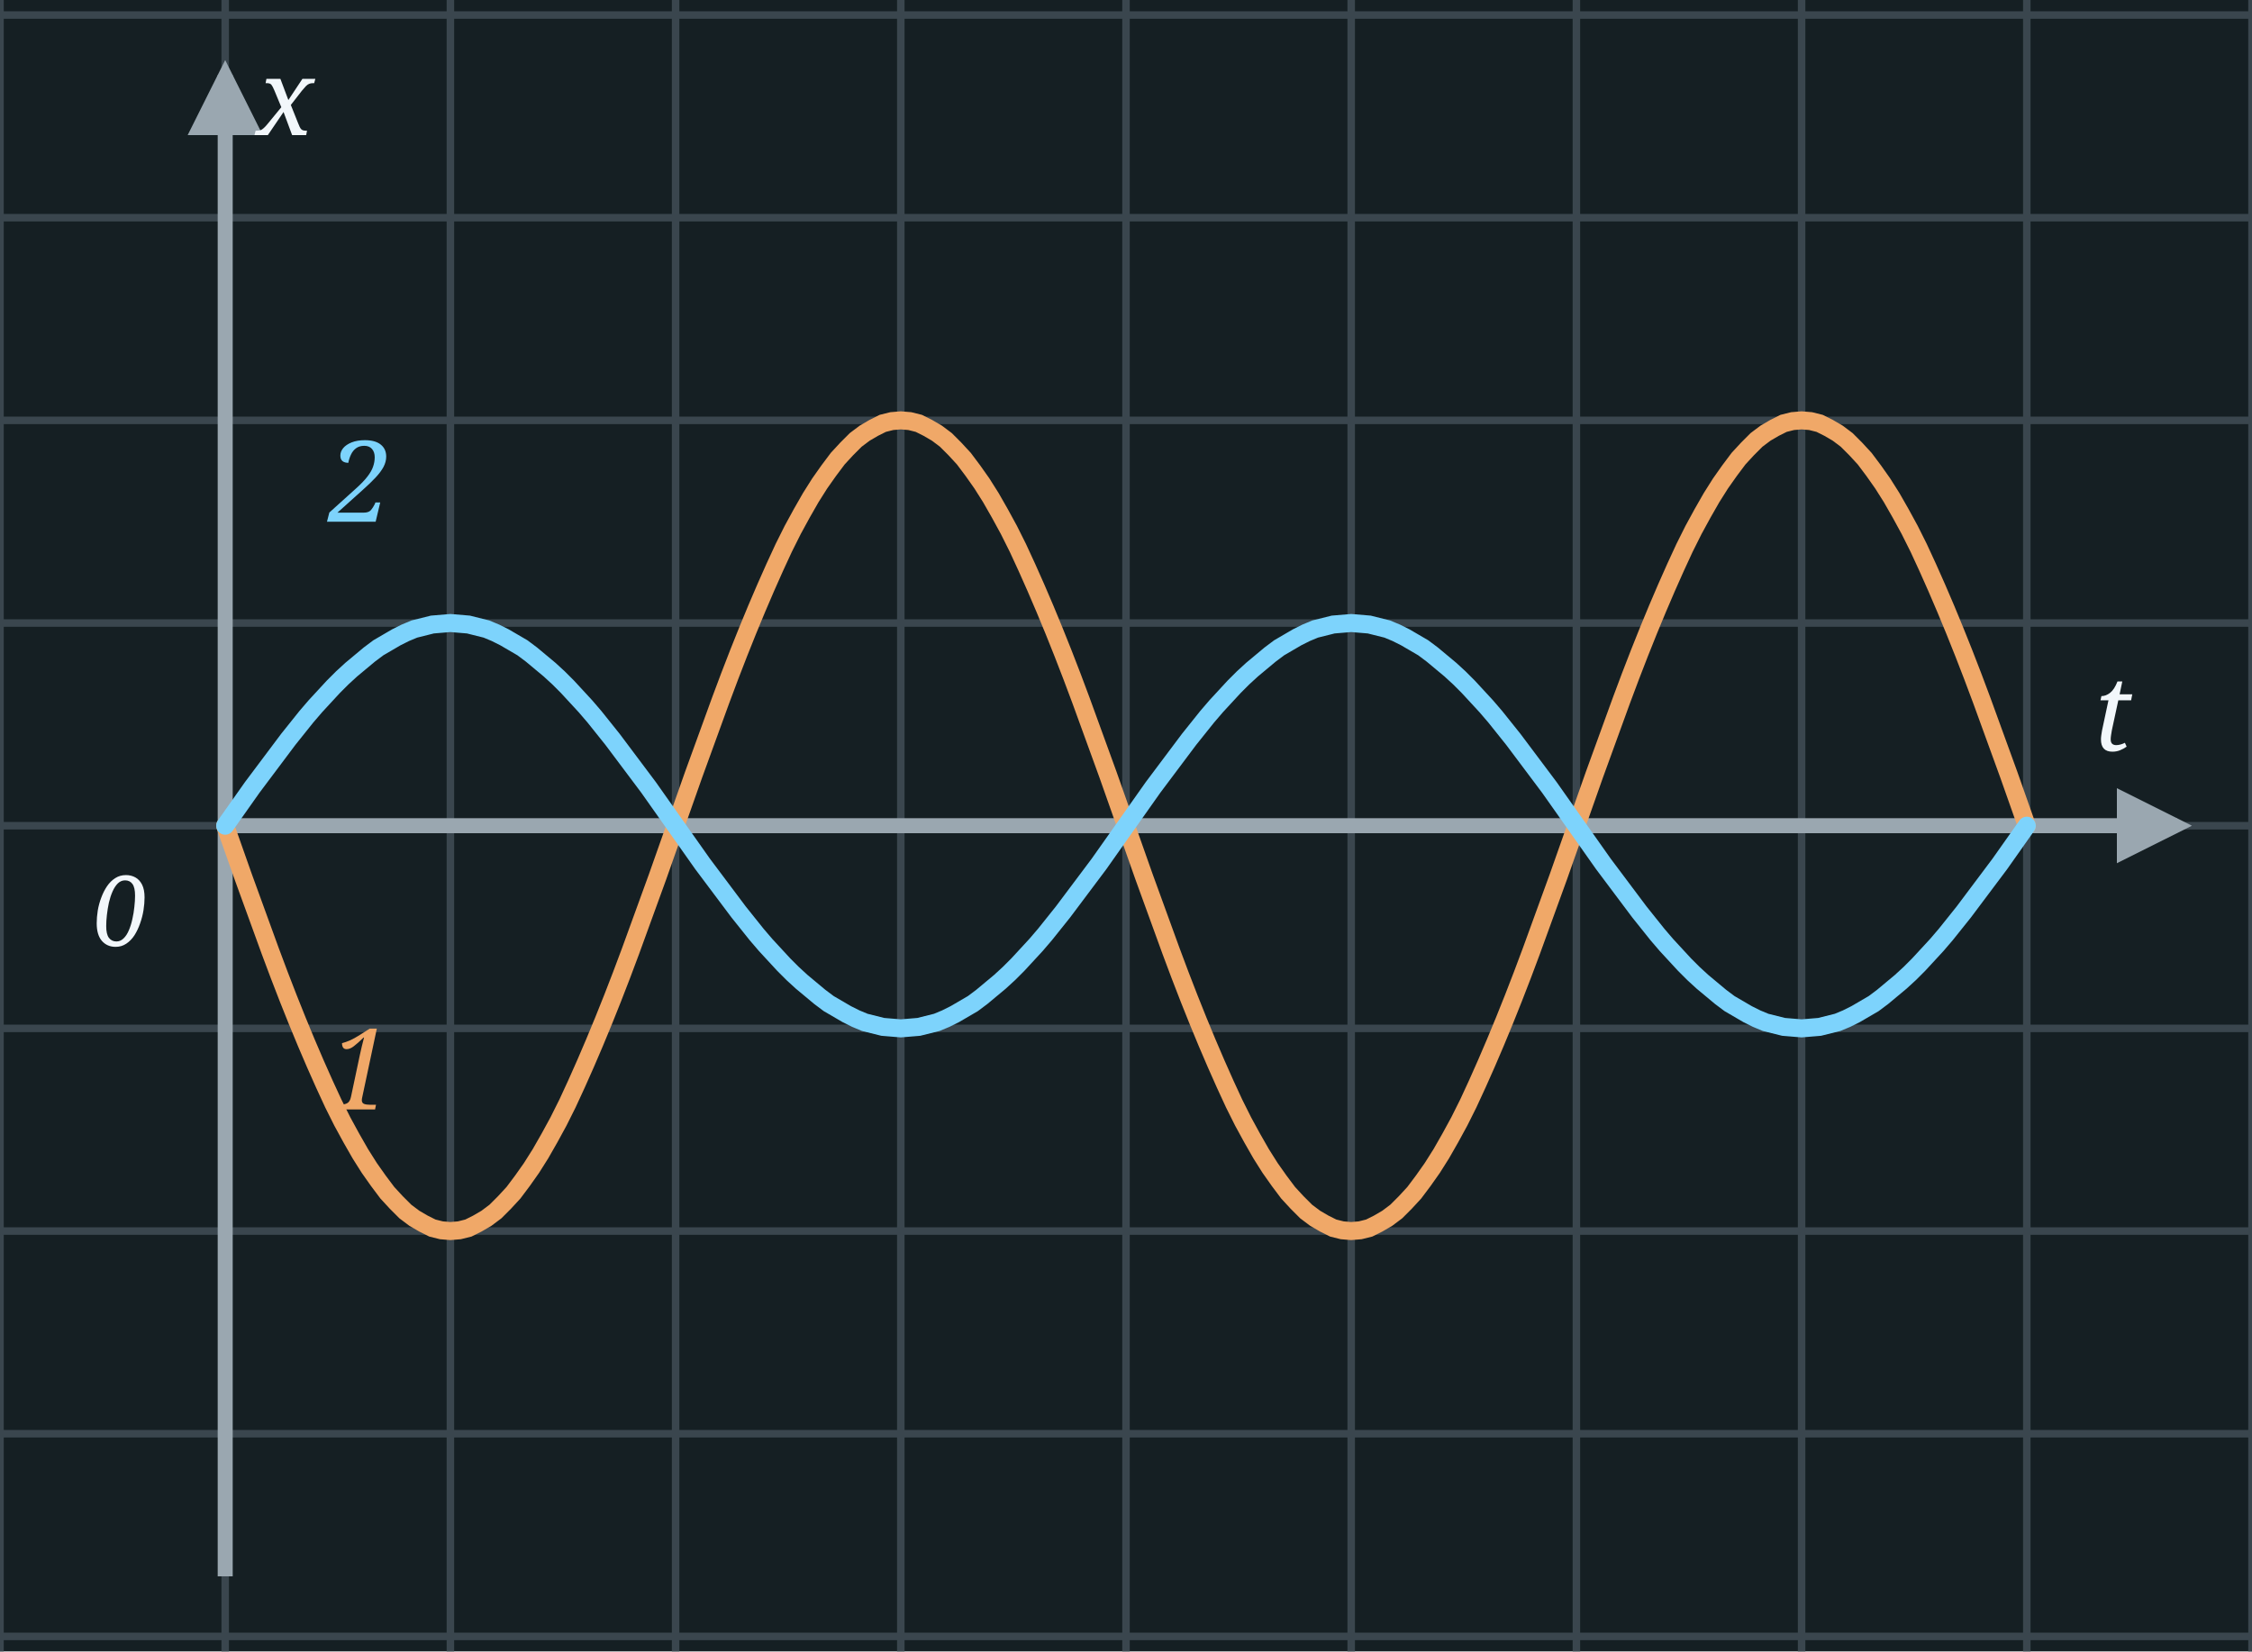
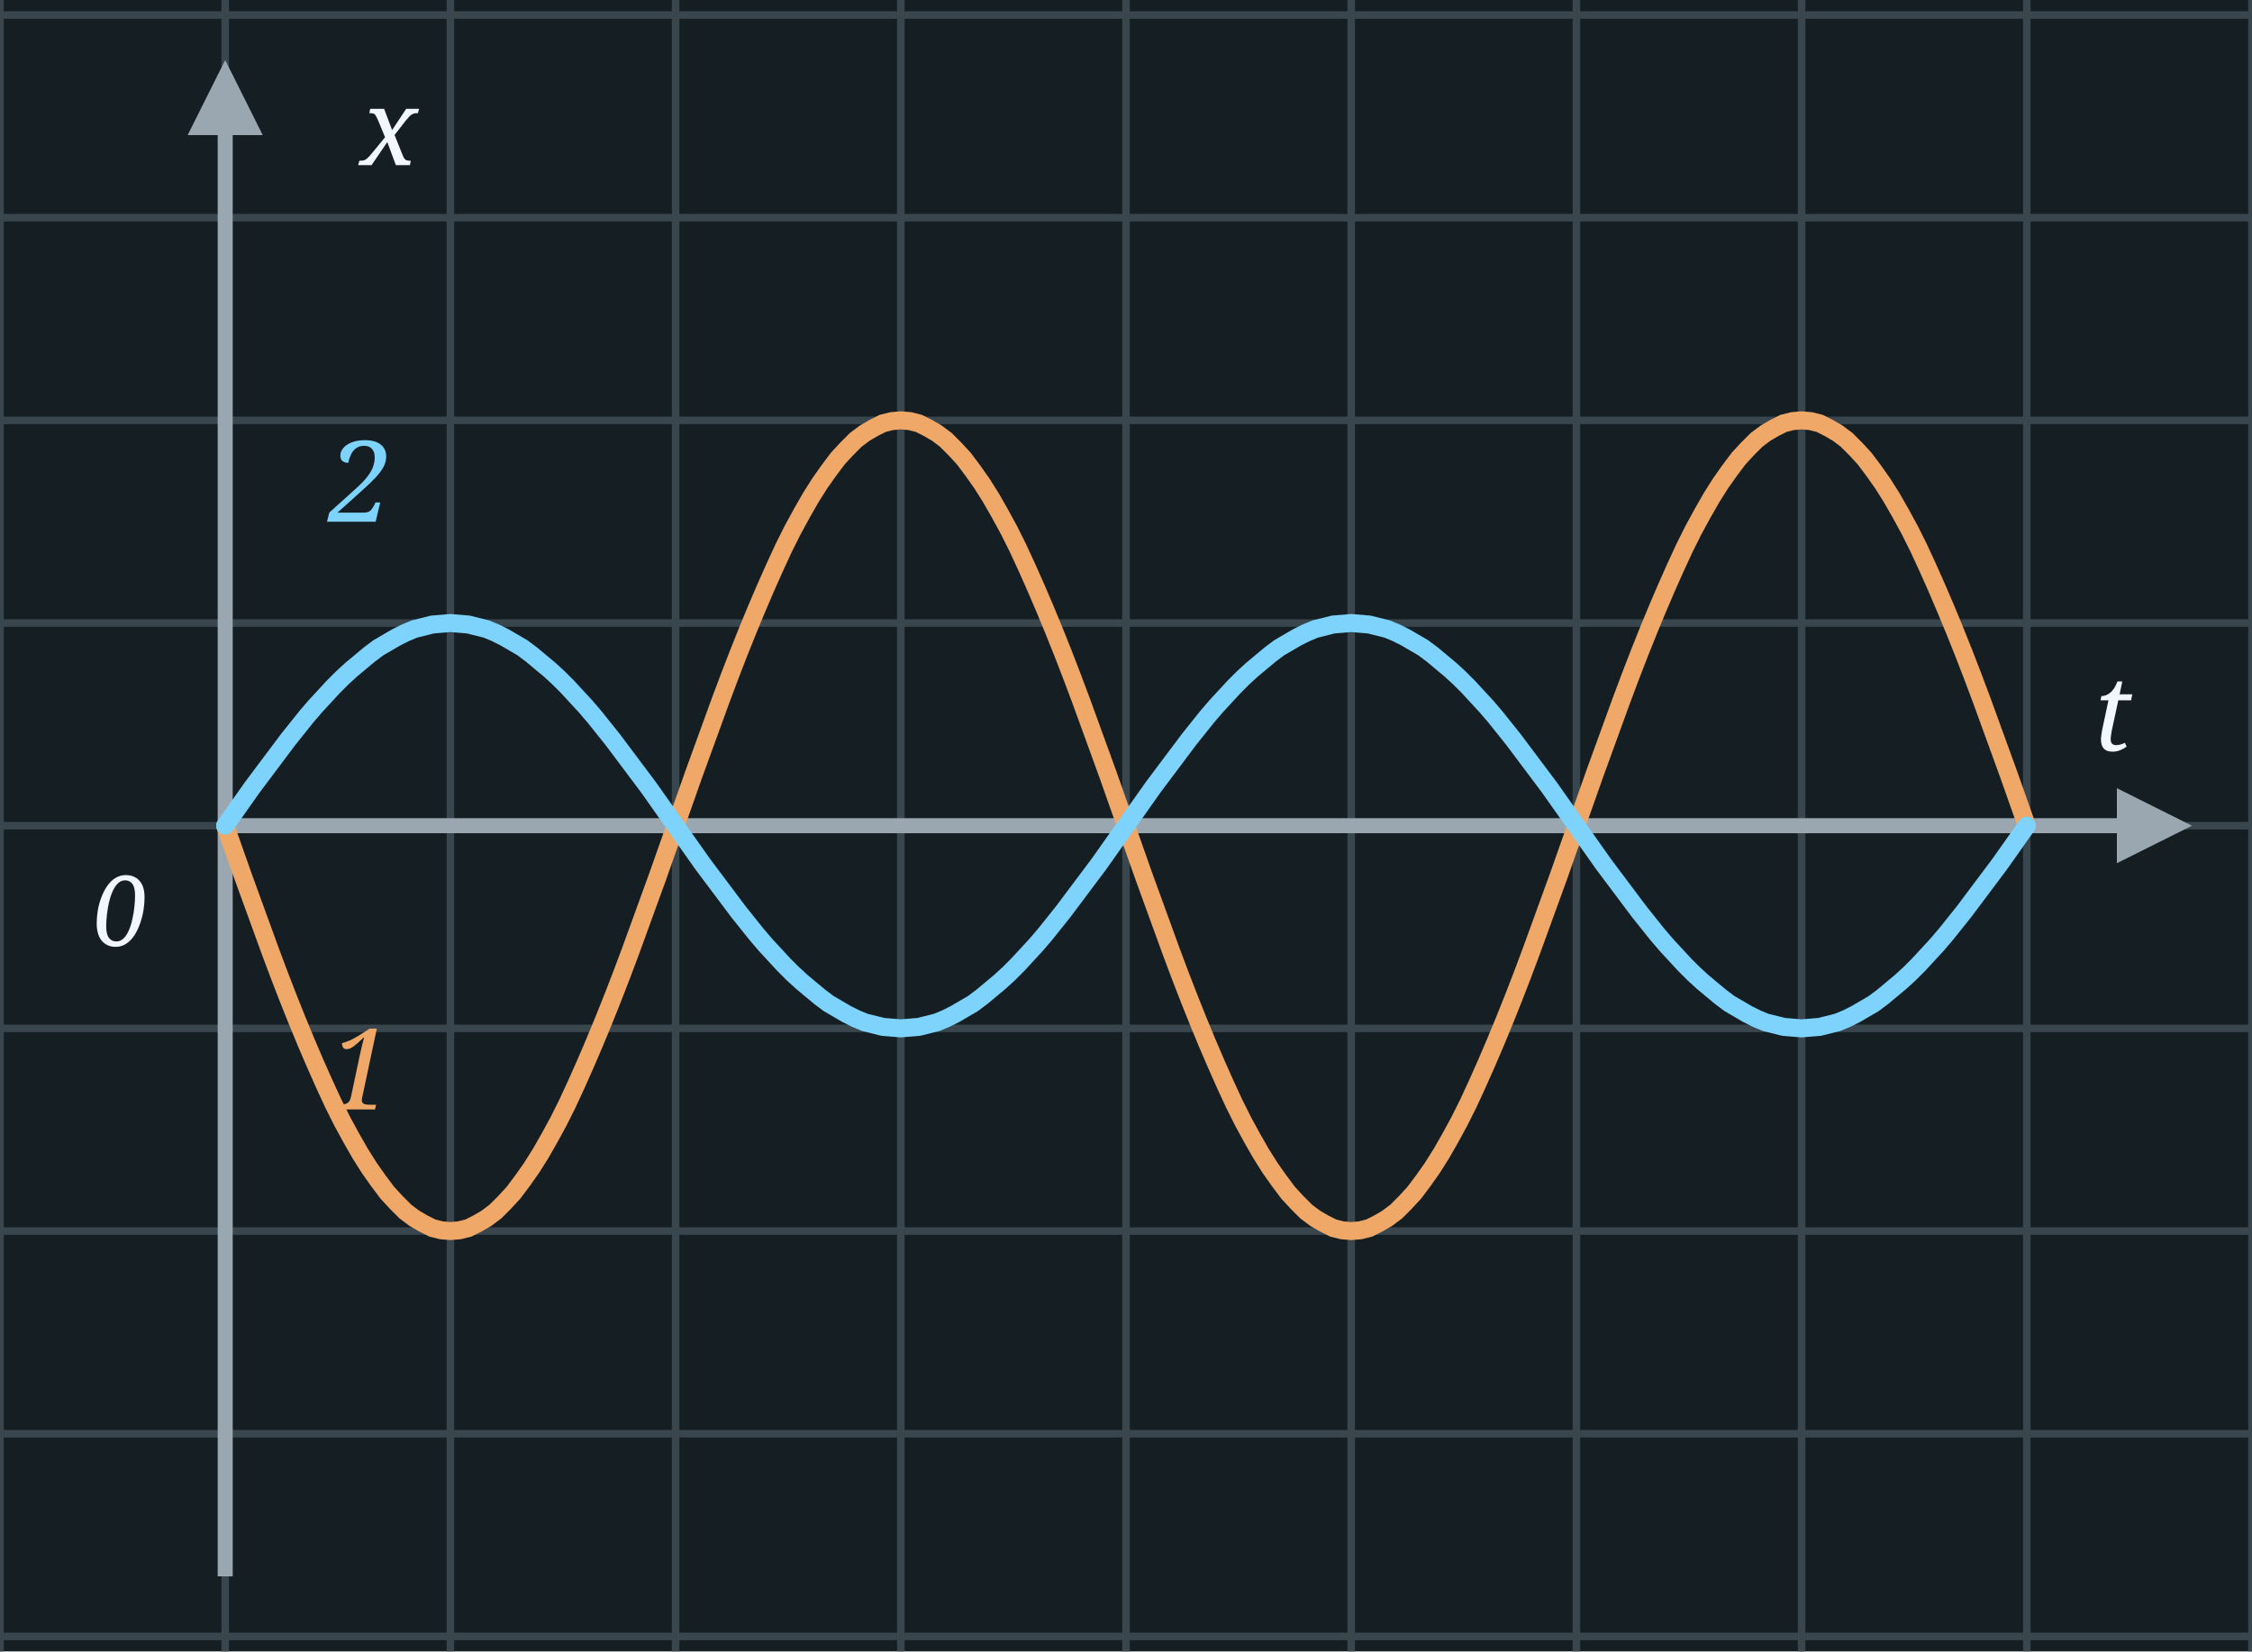
<svg xmlns="http://www.w3.org/2000/svg" width="300" height="220" viewBox="0 0 300 220">
  <rect x="0" y="0" width="300" height="220" fill="#151F23" />
  <line x1="0.0" y1="0" x2="0.0" y2="220" stroke="#3A464E" stroke-width="1" />
  <line x1="30.0" y1="0" x2="30.0" y2="220" stroke="#3A464E" stroke-width="1" />
  <line x1="60.0" y1="0" x2="60.0" y2="220" stroke="#3A464E" stroke-width="1" />
  <line x1="90.0" y1="0" x2="90.0" y2="220" stroke="#3A464E" stroke-width="1" />
  <line x1="120.0" y1="0" x2="120.0" y2="220" stroke="#3A464E" stroke-width="1" />
  <line x1="150.0" y1="0" x2="150.0" y2="220" stroke="#3A464E" stroke-width="1" />
  <line x1="180.0" y1="0" x2="180.0" y2="220" stroke="#3A464E" stroke-width="1" />
  <line x1="210.0" y1="0" x2="210.0" y2="220" stroke="#3A464E" stroke-width="1" />
  <line x1="240.0" y1="0" x2="240.0" y2="220" stroke="#3A464E" stroke-width="1" />
  <line x1="270.0" y1="0" x2="270.0" y2="220" stroke="#3A464E" stroke-width="1" />
  <line x1="300.0" y1="0" x2="300.0" y2="220" stroke="#3A464E" stroke-width="1" />
  <line x1="0" y1="2.0" x2="300" y2="2.0" stroke="#3A464E" stroke-width="1" />
  <line x1="0" y1="29.0" x2="300" y2="29.0" stroke="#3A464E" stroke-width="1" />
  <line x1="0" y1="56.0" x2="300" y2="56.0" stroke="#3A464E" stroke-width="1" />
  <line x1="0" y1="83.0" x2="300" y2="83.0" stroke="#3A464E" stroke-width="1" />
  <line x1="0" y1="110.0" x2="300" y2="110.0" stroke="#3A464E" stroke-width="1" />
  <line x1="0" y1="137.0" x2="300" y2="137.0" stroke="#3A464E" stroke-width="1" />
  <line x1="0" y1="164.0" x2="300" y2="164.0" stroke="#3A464E" stroke-width="1" />
  <line x1="0" y1="191.0" x2="300" y2="191.0" stroke="#3A464E" stroke-width="1" />
  <line x1="0" y1="218.0" x2="300" y2="218.0" stroke="#3A464E" stroke-width="1" />
  <line x1="30" y1="110" x2="290" y2="110" stroke="#9AA7B0" stroke-width="2" />
  <polygon points="282,105 282,115 292,110" fill="#9AA7B0" />
  <line x1="30" y1="210" x2="30" y2="10" stroke="#9AA7B0" stroke-width="2" />
  <polygon points="25,18 35,18 30,8" fill="#9AA7B0" />
  <text x="16.0" y="126.0" font-family="Georgia, serif" font-style="italic" font-weight="normal" font-size="13" fill="#F2F7FB" text-anchor="middle">0</text>
  <text x="284.0" y="100.0" font-family="Georgia, serif" font-style="italic" font-weight="normal" font-size="14" fill="#F2F7FB" text-anchor="end">t</text>
-   <text x="38.0" y="18.0" font-family="Georgia, serif" font-style="italic" font-weight="normal" font-size="14" fill="#F2F7FB" text-anchor="middle">x</text>
+   <text x="48.0" y="22.0" font-family="Georgia, serif" font-style="italic" font-weight="normal" font-size="14" fill="#F2F7FB" text-anchor="start">x</text>
  <path d="M 30.0,110.0 L 31.2,113.4 L 32.4,116.8 L 33.6,120.1 L 34.8,123.4 L 36.0,126.7 L 37.2,129.9 L 38.4,133.0 L 39.6,136.0 L 40.8,138.9 L 42.0,141.7 L 43.2,144.4 L 44.4,147.0 L 45.6,149.4 L 46.8,151.6 L 48.0,153.7 L 49.2,155.6 L 50.4,157.3 L 51.6,158.9 L 52.8,160.2 L 54.0,161.4 L 55.2,162.3 L 56.4,163.0 L 57.6,163.6 L 58.8,163.9 L 60.0,164.0 L 61.2,163.9 L 62.4,163.6 L 63.6,163.0 L 64.8,162.3 L 66.0,161.4 L 67.2,160.2 L 68.4,158.9 L 69.6,157.3 L 70.8,155.6 L 72.0,153.7 L 73.2,151.6 L 74.4,149.4 L 75.6,147.0 L 76.8,144.4 L 78.0,141.7 L 79.2,138.9 L 80.4,136.0 L 81.6,133.0 L 82.8,129.9 L 84.0,126.7 L 85.2,123.4 L 86.4,120.1 L 87.6,116.8 L 88.8,113.4 L 90.0,110.0 L 91.2,106.6 L 92.4,103.2 L 93.6,99.9 L 94.8,96.6 L 96.0,93.3 L 97.2,90.1 L 98.4,87.0 L 99.6,84.0 L 100.8,81.1 L 102.0,78.3 L 103.2,75.6 L 104.4,73.0 L 105.6,70.6 L 106.8,68.4 L 108.0,66.3 L 109.2,64.4 L 110.4,62.7 L 111.6,61.1 L 112.8,59.8 L 114.0,58.6 L 115.2,57.7 L 116.4,57.0 L 117.6,56.4 L 118.8,56.1 L 120.0,56.0 L 121.2,56.1 L 122.4,56.4 L 123.6,57.0 L 124.8,57.7 L 126.0,58.6 L 127.2,59.8 L 128.4,61.1 L 129.6,62.7 L 130.8,64.4 L 132.0,66.3 L 133.2,68.4 L 134.4,70.6 L 135.6,73.0 L 136.8,75.6 L 138.0,78.3 L 139.2,81.1 L 140.4,84.0 L 141.6,87.0 L 142.8,90.1 L 144.0,93.3 L 145.2,96.6 L 146.4,99.9 L 147.6,103.2 L 148.8,106.6 L 150.0,110.0 L 151.2,113.4 L 152.4,116.8 L 153.6,120.1 L 154.8,123.4 L 156.0,126.7 L 157.2,129.9 L 158.4,133.0 L 159.6,136.0 L 160.8,138.9 L 162.0,141.7 L 163.2,144.4 L 164.4,147.0 L 165.6,149.4 L 166.8,151.6 L 168.0,153.7 L 169.2,155.6 L 170.4,157.3 L 171.6,158.9 L 172.8,160.2 L 174.0,161.4 L 175.2,162.3 L 176.4,163.0 L 177.6,163.6 L 178.8,163.9 L 180.0,164.0 L 181.2,163.9 L 182.4,163.6 L 183.6,163.0 L 184.8,162.3 L 186.0,161.4 L 187.2,160.2 L 188.4,158.9 L 189.6,157.3 L 190.8,155.6 L 192.0,153.7 L 193.2,151.6 L 194.4,149.4 L 195.6,147.0 L 196.8,144.4 L 198.0,141.7 L 199.2,138.9 L 200.4,136.0 L 201.6,133.0 L 202.8,129.9 L 204.0,126.7 L 205.2,123.4 L 206.4,120.1 L 207.6,116.8 L 208.8,113.4 L 210.0,110.0 L 211.2,106.6 L 212.4,103.2 L 213.6,99.9 L 214.8,96.6 L 216.0,93.3 L 217.2,90.1 L 218.4,87.0 L 219.6,84.0 L 220.8,81.1 L 222.0,78.3 L 223.2,75.6 L 224.4,73.0 L 225.6,70.6 L 226.8,68.4 L 228.0,66.3 L 229.2,64.4 L 230.4,62.7 L 231.6,61.1 L 232.8,59.8 L 234.0,58.6 L 235.2,57.7 L 236.4,57.0 L 237.6,56.4 L 238.8,56.1 L 240.0,56.0 L 241.2,56.1 L 242.4,56.4 L 243.6,57.0 L 244.8,57.7 L 246.0,58.6 L 247.2,59.8 L 248.4,61.1 L 249.6,62.7 L 250.8,64.4 L 252.0,66.3 L 253.2,68.4 L 254.4,70.6 L 255.6,73.0 L 256.8,75.6 L 258.0,78.3 L 259.2,81.1 L 260.4,84.0 L 261.6,87.0 L 262.8,90.1 L 264.0,93.3 L 265.2,96.6 L 266.4,99.9 L 267.6,103.2 L 268.8,106.6 L 270.0,110.0" fill="none" stroke="#f0a868" stroke-width="2.4" stroke-linecap="round" />
  <path d="M 30.0,110.0 L 31.2,108.3 L 32.4,106.6 L 33.6,104.9 L 34.8,103.3 L 36.0,101.7 L 37.2,100.1 L 38.4,98.5 L 39.6,97.0 L 40.8,95.5 L 42.0,94.1 L 43.2,92.8 L 44.4,91.5 L 45.6,90.3 L 46.8,89.2 L 48.0,88.2 L 49.2,87.2 L 50.4,86.3 L 51.6,85.6 L 52.8,84.9 L 54.0,84.3 L 55.2,83.8 L 56.4,83.5 L 57.6,83.2 L 58.8,83.1 L 60.0,83.0 L 61.2,83.1 L 62.4,83.2 L 63.6,83.5 L 64.8,83.8 L 66.0,84.3 L 67.2,84.9 L 68.4,85.6 L 69.6,86.3 L 70.8,87.2 L 72.0,88.2 L 73.2,89.2 L 74.4,90.3 L 75.6,91.5 L 76.8,92.8 L 78.0,94.1 L 79.2,95.5 L 80.4,97.0 L 81.6,98.5 L 82.8,100.1 L 84.0,101.7 L 85.2,103.3 L 86.4,104.9 L 87.6,106.6 L 88.8,108.3 L 90.0,110.0 L 91.2,111.7 L 92.4,113.4 L 93.6,115.1 L 94.8,116.7 L 96.0,118.3 L 97.2,119.9 L 98.4,121.5 L 99.6,123.0 L 100.8,124.5 L 102.0,125.9 L 103.2,127.2 L 104.4,128.5 L 105.6,129.7 L 106.8,130.8 L 108.0,131.8 L 109.2,132.8 L 110.4,133.7 L 111.6,134.4 L 112.8,135.1 L 114.0,135.7 L 115.2,136.2 L 116.4,136.5 L 117.6,136.8 L 118.8,136.9 L 120.0,137.0 L 121.2,136.9 L 122.4,136.8 L 123.6,136.5 L 124.8,136.2 L 126.0,135.7 L 127.2,135.1 L 128.4,134.4 L 129.6,133.7 L 130.8,132.8 L 132.0,131.8 L 133.2,130.8 L 134.4,129.7 L 135.6,128.5 L 136.8,127.2 L 138.0,125.9 L 139.2,124.5 L 140.4,123.0 L 141.6,121.5 L 142.8,119.9 L 144.0,118.3 L 145.2,116.7 L 146.4,115.1 L 147.6,113.4 L 148.8,111.7 L 150.0,110.0 L 151.2,108.3 L 152.4,106.6 L 153.6,104.9 L 154.8,103.3 L 156.0,101.7 L 157.2,100.1 L 158.4,98.5 L 159.6,97.0 L 160.8,95.5 L 162.0,94.1 L 163.2,92.8 L 164.4,91.5 L 165.6,90.3 L 166.8,89.2 L 168.0,88.2 L 169.2,87.2 L 170.4,86.3 L 171.6,85.6 L 172.8,84.9 L 174.0,84.3 L 175.2,83.8 L 176.4,83.5 L 177.6,83.2 L 178.8,83.1 L 180.0,83.0 L 181.2,83.1 L 182.4,83.2 L 183.6,83.5 L 184.8,83.8 L 186.0,84.3 L 187.2,84.9 L 188.4,85.6 L 189.6,86.3 L 190.8,87.2 L 192.0,88.2 L 193.2,89.2 L 194.4,90.3 L 195.6,91.5 L 196.8,92.8 L 198.0,94.1 L 199.2,95.5 L 200.4,97.0 L 201.6,98.5 L 202.8,100.1 L 204.0,101.7 L 205.2,103.3 L 206.4,104.9 L 207.6,106.6 L 208.8,108.3 L 210.0,110.0 L 211.2,111.7 L 212.4,113.4 L 213.6,115.1 L 214.8,116.7 L 216.0,118.3 L 217.2,119.9 L 218.4,121.5 L 219.6,123.0 L 220.8,124.5 L 222.0,125.9 L 223.2,127.2 L 224.4,128.5 L 225.6,129.7 L 226.8,130.8 L 228.0,131.8 L 229.2,132.8 L 230.4,133.7 L 231.6,134.4 L 232.8,135.1 L 234.0,135.7 L 235.2,136.2 L 236.4,136.5 L 237.6,136.8 L 238.8,136.9 L 240.0,137.0 L 241.2,136.9 L 242.4,136.8 L 243.6,136.5 L 244.8,136.2 L 246.0,135.7 L 247.2,135.1 L 248.4,134.4 L 249.6,133.7 L 250.8,132.8 L 252.0,131.8 L 253.2,130.8 L 254.4,129.7 L 255.6,128.5 L 256.8,127.2 L 258.0,125.9 L 259.2,124.5 L 260.4,123.0 L 261.6,121.5 L 262.8,119.9 L 264.0,118.3 L 265.2,116.7 L 266.4,115.1 L 267.6,113.4 L 268.8,111.7 L 270.0,110.0" fill="none" stroke="#7dd3fc" stroke-width="2.4" stroke-linecap="round" />
  <text x="48.0" y="147.8" font-family="Georgia, serif" font-style="italic" font-weight="normal" font-size="15" fill="#f0a868" text-anchor="middle">1</text>
  <text x="48.0" y="69.5" font-family="Georgia, serif" font-style="italic" font-weight="normal" font-size="15" fill="#7dd3fc" text-anchor="middle">2</text>
</svg>
